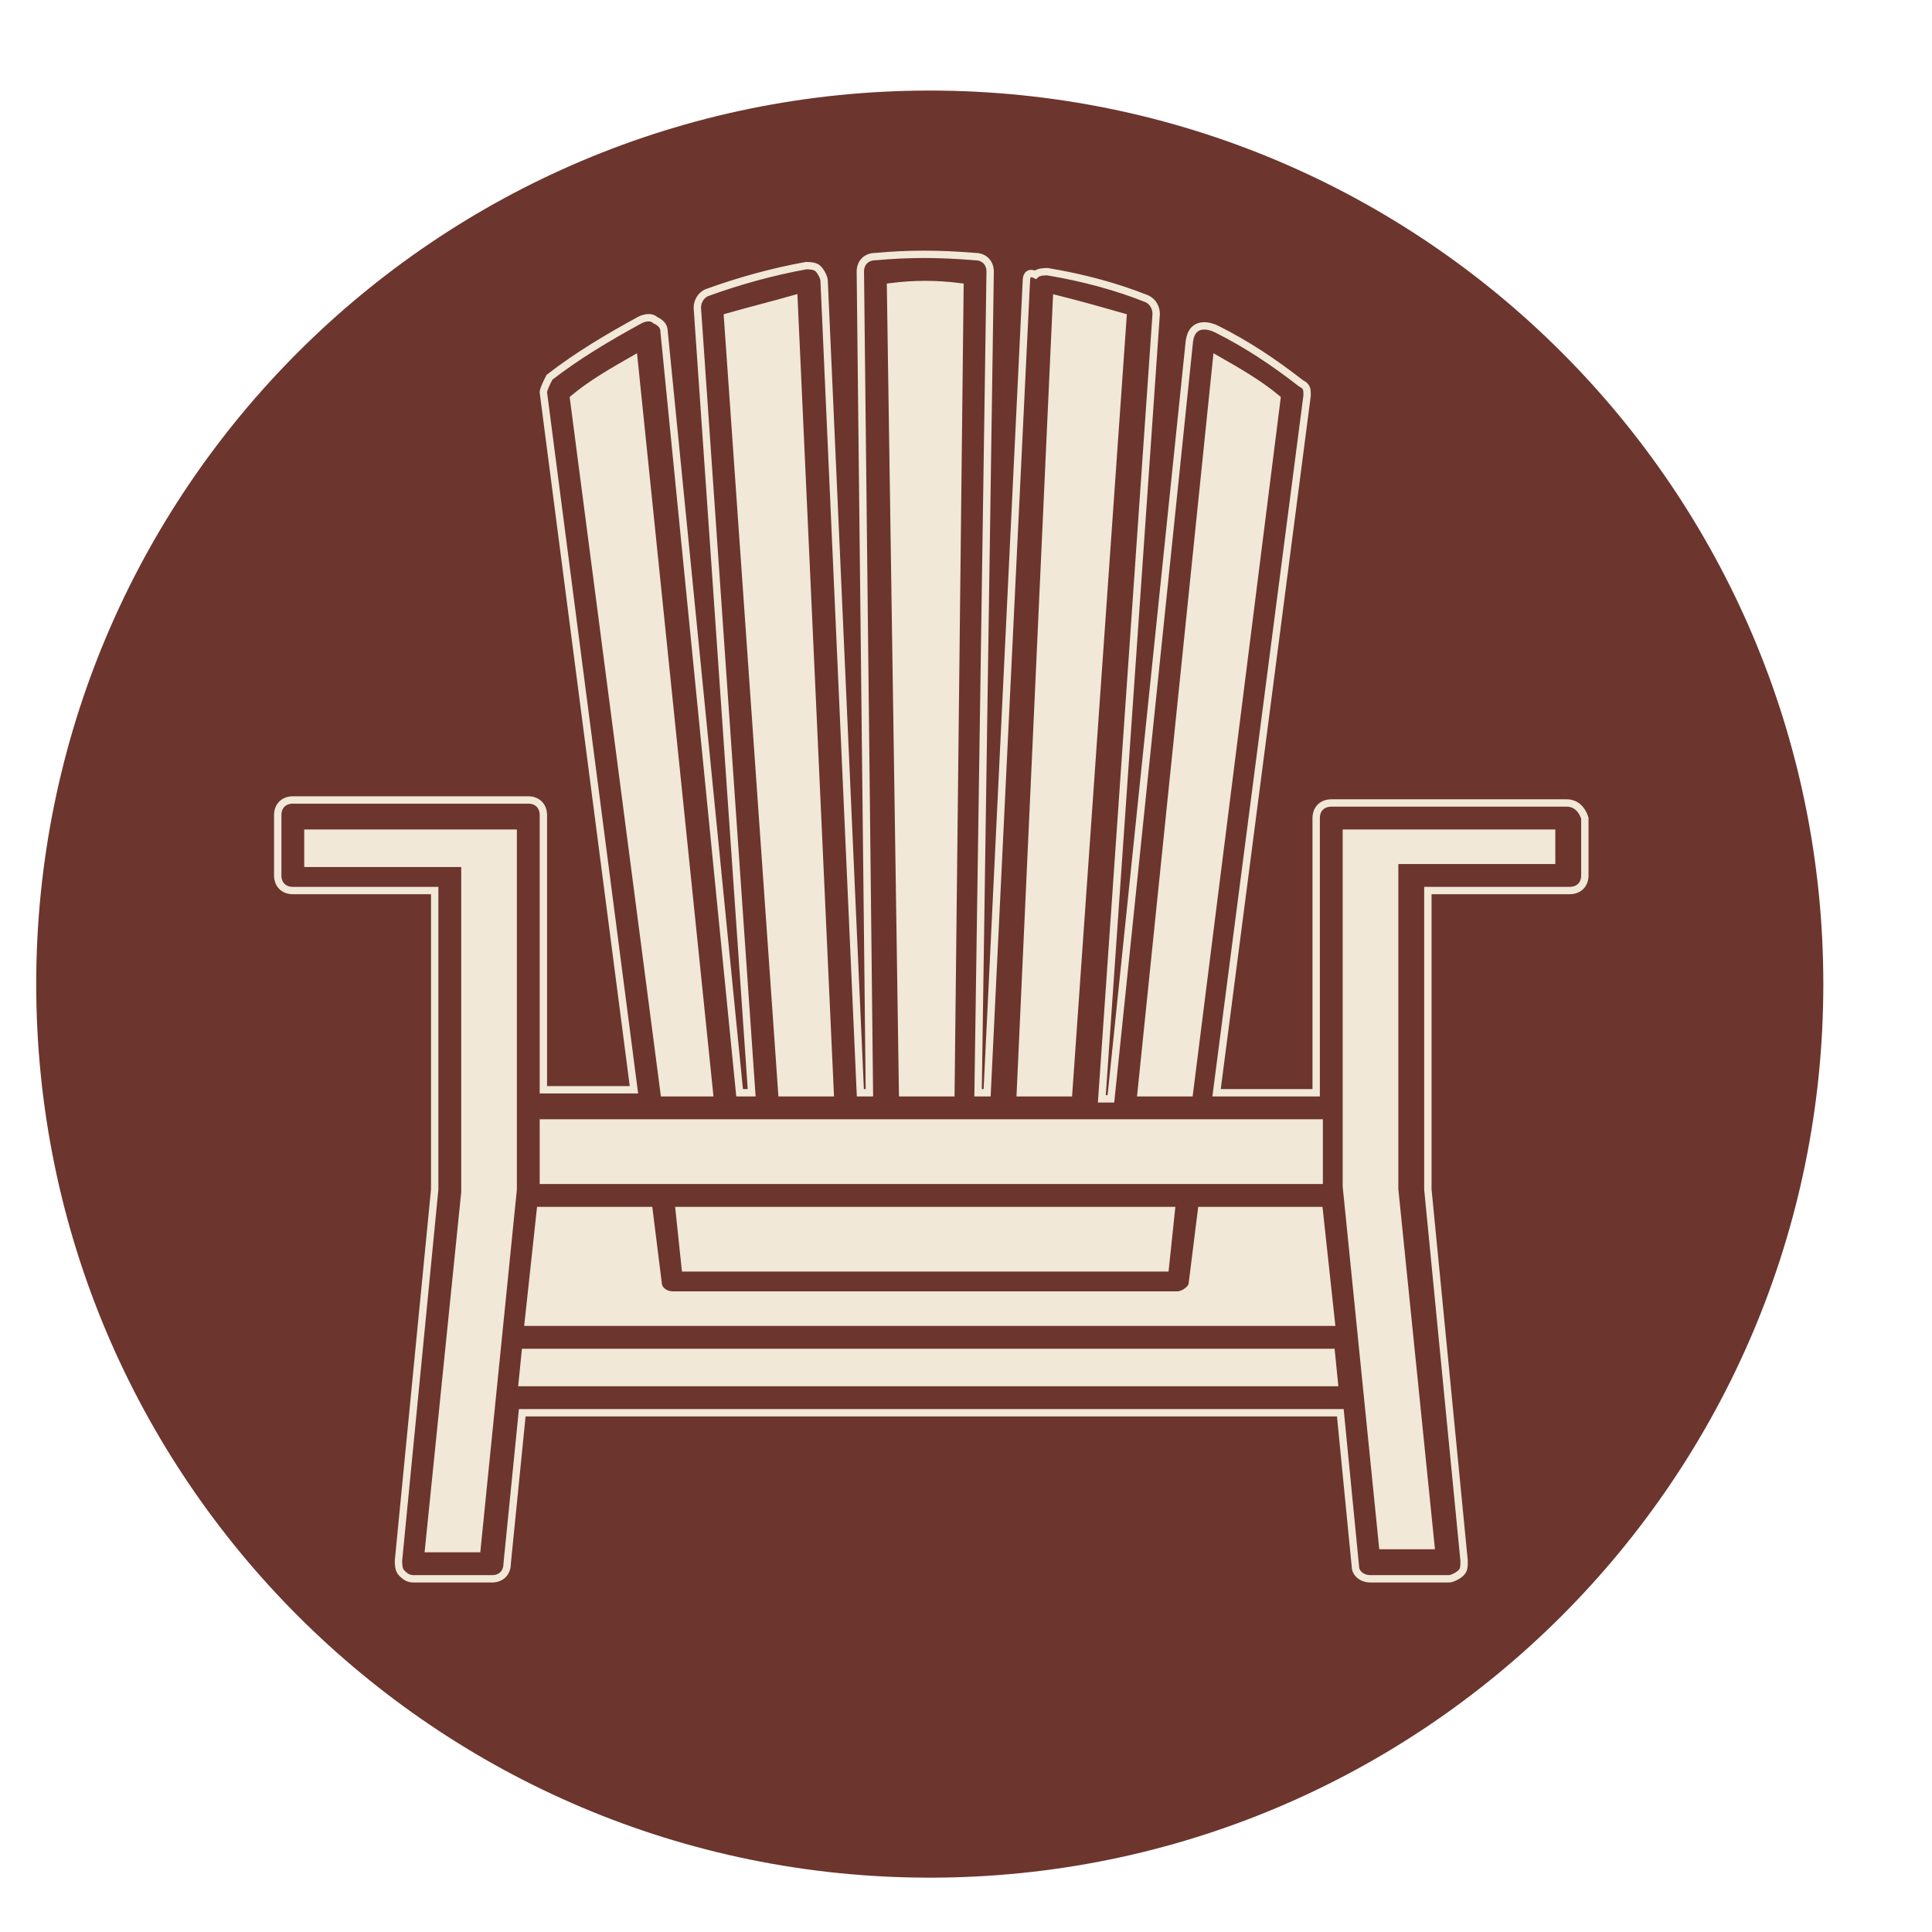
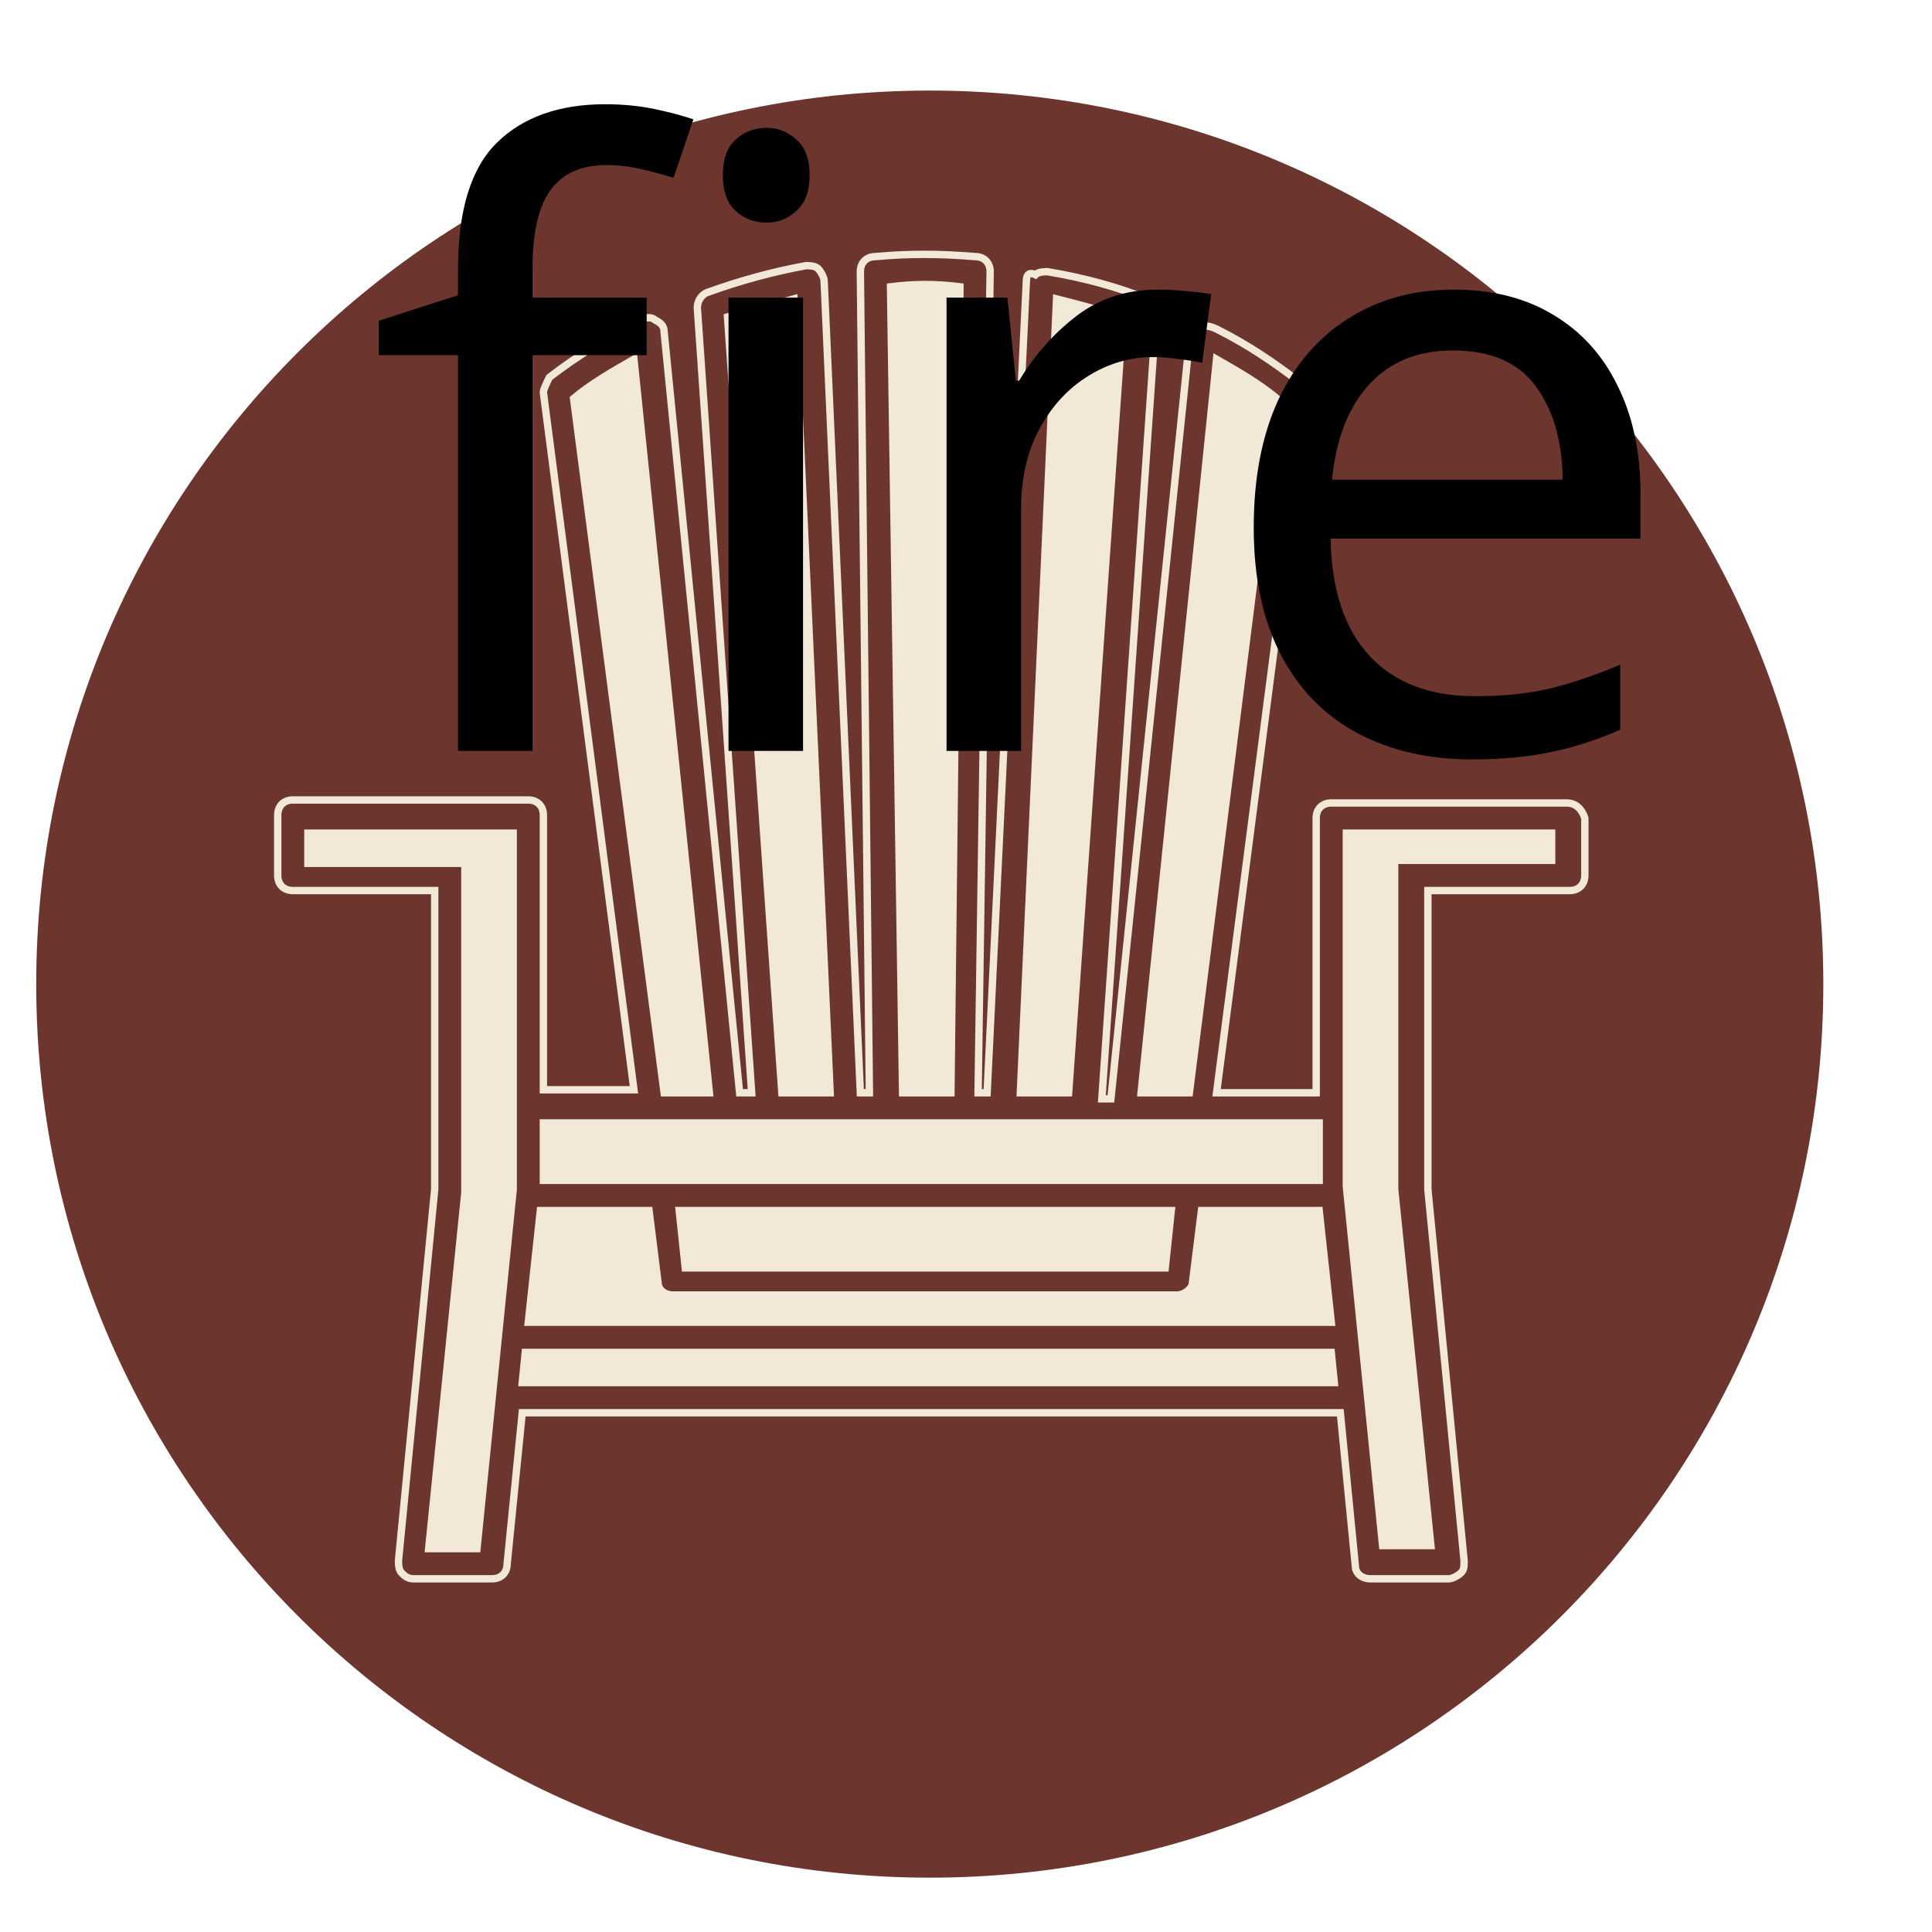
<svg xmlns="http://www.w3.org/2000/svg" version="1.1" id="Layer_1" x="0px" y="0px" viewBox="0 0 64 64" style="enable-background:new 0 0 64 64;" xml:space="preserve">
  <style type="text/css">
	.st0{fill:#6C352E;}
	.st1{fill:#F1E8D7;stroke:#F1E8D7;stroke-width:0.244;stroke-miterlimit:10;}
	.st2{fill:#6C352E;stroke:#F1E8D7;stroke-width:0.244;stroke-miterlimit:10;}
+ 	.st3{font-family:'RunWild';}
+ 	.st4{font-size:28px;}
</style>
  <circle class="st0" cx="30.8" cy="32.6" r="29.6" />
  <g>
    <g>
      <path class="st1" d="M10.2,28.5h5.2l0,1v9.9c0,0,0,0,0,0l-1.2,11.8h1.6L17,39.4V27.6h-6.8V28.5z" />
      <path class="st1" d="M44.6,39.4l1.2,11.9h1.6l-1.2-11.8c0,0,0,0,0,0l0-9.9l0-1h5.2v-1h-6.8V39.4z" />
      <rect x="18" y="37.2" class="st1" width="25.7" height="1.9" />
      <polygon class="st1" points="17.4,44.8 17.3,45.8 44.2,45.8 44.1,44.8   " />
      <path class="st1" d="M43.7,40.1h-3.9l-0.3,2.4c0,0.2-0.2,0.4-0.5,0.4H22.3c-0.2,0-0.5-0.2-0.5-0.4l-0.3-2.4h-3.6l-0.4,3.7h26.5    L43.7,40.1z" />
      <polygon class="st1" points="38.6,42 38.8,40.1 22.5,40.1 22.7,42   " />
      <path class="st1" d="M31.5,36.2l0.3-26.7c-0.8,0-1.5,0-2.3,0l0.3,26.7H31.5z" />
      <path class="st1" d="M37.2,10.5c-0.7-0.2-1.5-0.4-2.2-0.6l-1.2,26.3h1.6L37.2,10.5z" />
      <path class="st1" d="M27.5,36.2L26.3,9.9c-0.8,0.2-1.5,0.4-2.2,0.6l1.8,25.7H27.5z" />
      <path class="st1" d="M42.3,13.2c-0.6-0.5-1.3-0.9-2-1.3l-2.6,24.3h1.6L42.3,13.2z" />
      <path class="st1" d="M23.6,36.2l-2.5-24.3c-0.7,0.4-1.4,0.8-2,1.3l2.9,23H23.6z" />
      <path class="st2" d="M17,39.4l-1.2,11.9h-1.6l1.2-11.8c0,0,0,0,0,0v-9.9l0-1h-5.2v-1H17V39.4z M40.3,11.9c0.7,0.4,1.4,0.8,2,1.3    l-2.9,23h-1.6L40.3,11.9z M35,9.9c0.8,0.2,1.5,0.4,2.2,0.6l-1.8,25.7h-1.6L35,9.9z M31.8,9.5l-0.3,26.7h-1.6L29.5,9.5    C30.3,9.4,31,9.4,31.8,9.5z M24.1,10.5c0.7-0.2,1.5-0.4,2.2-0.6l1.2,26.3h-1.6L24.1,10.5z M19,13.2c0.6-0.5,1.3-0.9,2-1.3    l2.5,24.3H22L19,13.2z M18,37.2h25.7v1.9H18V37.2z M38.8,40.1L38.6,42H22.7l-0.2-1.9H38.8z M17.9,40.1h3.6l0.3,2.4    c0,0.2,0.2,0.4,0.5,0.4H39c0.2,0,0.5-0.2,0.5-0.4l0.3-2.4h3.9l0.4,3.7H17.5L17.9,40.1z M17.3,45.8l0.1-1h26.7l0.1,1H17.3z     M51.4,28.5h-5.2l0,1l0,9.9c0,0,0,0,0,0l1.2,11.8h-1.6l-1.2-11.9V27.6h6.8V28.5z" />
      <path class="st1" d="M10.2,28.5h5.2l0,1v9.9c0,0,0,0,0,0l-1.2,11.8h1.6L17,39.4V27.6h-6.8V28.5z" />
      <path class="st1" d="M44.6,39.4l1.2,11.9h1.6l-1.2-11.8c0,0,0,0,0,0l0-9.9l0-1h5.2v-1h-6.8V39.4z" />
      <rect x="18" y="37.2" class="st1" width="25.7" height="1.9" />
      <polygon class="st1" points="17.4,44.8 17.3,45.8 44.2,45.8 44.1,44.8   " />
      <path class="st1" d="M43.7,40.1h-3.9l-0.3,2.4c0,0.2-0.2,0.4-0.5,0.4H22.3c-0.2,0-0.5-0.2-0.5-0.4l-0.3-2.4h-3.6l-0.4,3.7h26.5    L43.7,40.1z" />
      <polygon class="st1" points="38.6,42 38.8,40.1 22.5,40.1 22.7,42   " />
      <path class="st1" d="M31.5,36.2l0.3-26.7c-0.8,0-1.5,0-2.3,0l0.3,26.7H31.5z" />
      <path class="st1" d="M37.2,10.5c-0.7-0.2-1.5-0.4-2.2-0.6l-1.2,26.3h1.6L37.2,10.5z" />
      <path class="st1" d="M27.5,36.2L26.3,9.9c-0.8,0.2-1.5,0.4-2.2,0.6l1.8,25.7H27.5z" />
      <path class="st1" d="M42.3,13.2c-0.6-0.5-1.3-0.9-2-1.3l-2.6,24.3h1.6L42.3,13.2z" />
      <path class="st1" d="M23.6,36.2l-2.5-24.3c-0.7,0.4-1.4,0.8-2,1.3l2.9,23H23.6z" />
      <path class="st2" d="M51.9,26.6h-7.8c-0.3,0-0.5,0.2-0.5,0.5v9.1h-3.3l3-23.1c0-0.2,0-0.3-0.2-0.4c-0.9-0.7-1.8-1.3-2.8-1.8    c-0.2-0.1-0.8-0.3-0.9,0.4l-2.6,25.1h-0.3l1.8-26c0-0.2-0.1-0.4-0.3-0.5c-1-0.4-2.1-0.7-3.3-0.9c-0.1,0-0.3,0-0.4,0.1    C34.1,9,34,9.1,34,9.3l-1.3,26.9h-0.3L32.8,9c0-0.3-0.2-0.5-0.5-0.5c-1.2-0.1-2.2-0.1-3.3,0c-0.3,0-0.5,0.2-0.5,0.5l0.3,27.2h-0.3    L27.3,9.3c0-0.1-0.1-0.3-0.2-0.4c-0.1-0.1-0.3-0.1-0.4-0.1c-1.1,0.2-2.2,0.5-3.3,0.9c-0.2,0.1-0.3,0.3-0.3,0.5l1.8,26h-0.4L22,11    c0-0.2-0.1-0.3-0.3-0.4c-0.1-0.1-0.3-0.1-0.5,0c-1.1,0.6-2.1,1.2-3,1.9C18.1,12.7,18,12.9,18,13l3,23.1h-3v-9.1    c0-0.3-0.2-0.5-0.5-0.5H9.7c-0.3,0-0.5,0.2-0.5,0.5V29c0,0.3,0.2,0.5,0.5,0.5h4.7v9.9l-1.2,12.3c0,0.1,0,0.3,0.1,0.4    c0.1,0.1,0.2,0.2,0.4,0.2h2.6c0.3,0,0.5-0.2,0.5-0.5c0,0,0,0,0,0l0.5-5h27.1l0.5,5.1c0,0.2,0.2,0.4,0.5,0.4h2.6    c0.1,0,0.3-0.1,0.4-0.2c0.1-0.1,0.1-0.2,0.1-0.4l-1.2-12.3l0-9.9h4.7c0.3,0,0.5-0.2,0.5-0.5v-1.9C52.4,26.8,52.2,26.6,51.9,26.6z     M17,39.4l-1.2,11.9h-1.6l1.2-11.8c0,0,0,0,0,0v-9.9l0-1h-5.2v-1H17V39.4z M40.3,11.9c0.7,0.4,1.4,0.8,2,1.3l-2.9,23h-1.6    L40.3,11.9z M35,9.9c0.8,0.2,1.5,0.4,2.2,0.6l-1.8,25.7h-1.6L35,9.9z M31.8,9.5l-0.3,26.7h-1.6L29.5,9.5C30.3,9.4,31,9.4,31.8,9.5    z M24.1,10.5c0.7-0.2,1.5-0.4,2.2-0.6l1.2,26.3h-1.6L24.1,10.5z M19,13.2c0.6-0.5,1.3-0.9,2-1.3l2.5,24.3H22L19,13.2z M18,37.2    h25.7v1.9H18V37.2z M38.8,40.1L38.6,42H22.7l-0.2-1.9H38.8z M17.9,40.1h3.6l0.3,2.4c0,0.2,0.2,0.4,0.5,0.4H39    c0.2,0,0.5-0.2,0.5-0.4l0.3-2.4h3.9l0.4,3.7H17.5L17.9,40.1z M17.3,45.8l0.1-1h26.7l0.1,1H17.3z M51.4,28.5h-5.2l0,1l0,9.9    c0,0,0,0,0,0l1.2,11.8h-1.6l-1.2-11.9V27.6h6.8V28.5z" />
    </g>
  </g>
+   <text transform="matrix(1 0 0 1 12.125 24.875)" class="st3 st4">fire</text>
</svg>
